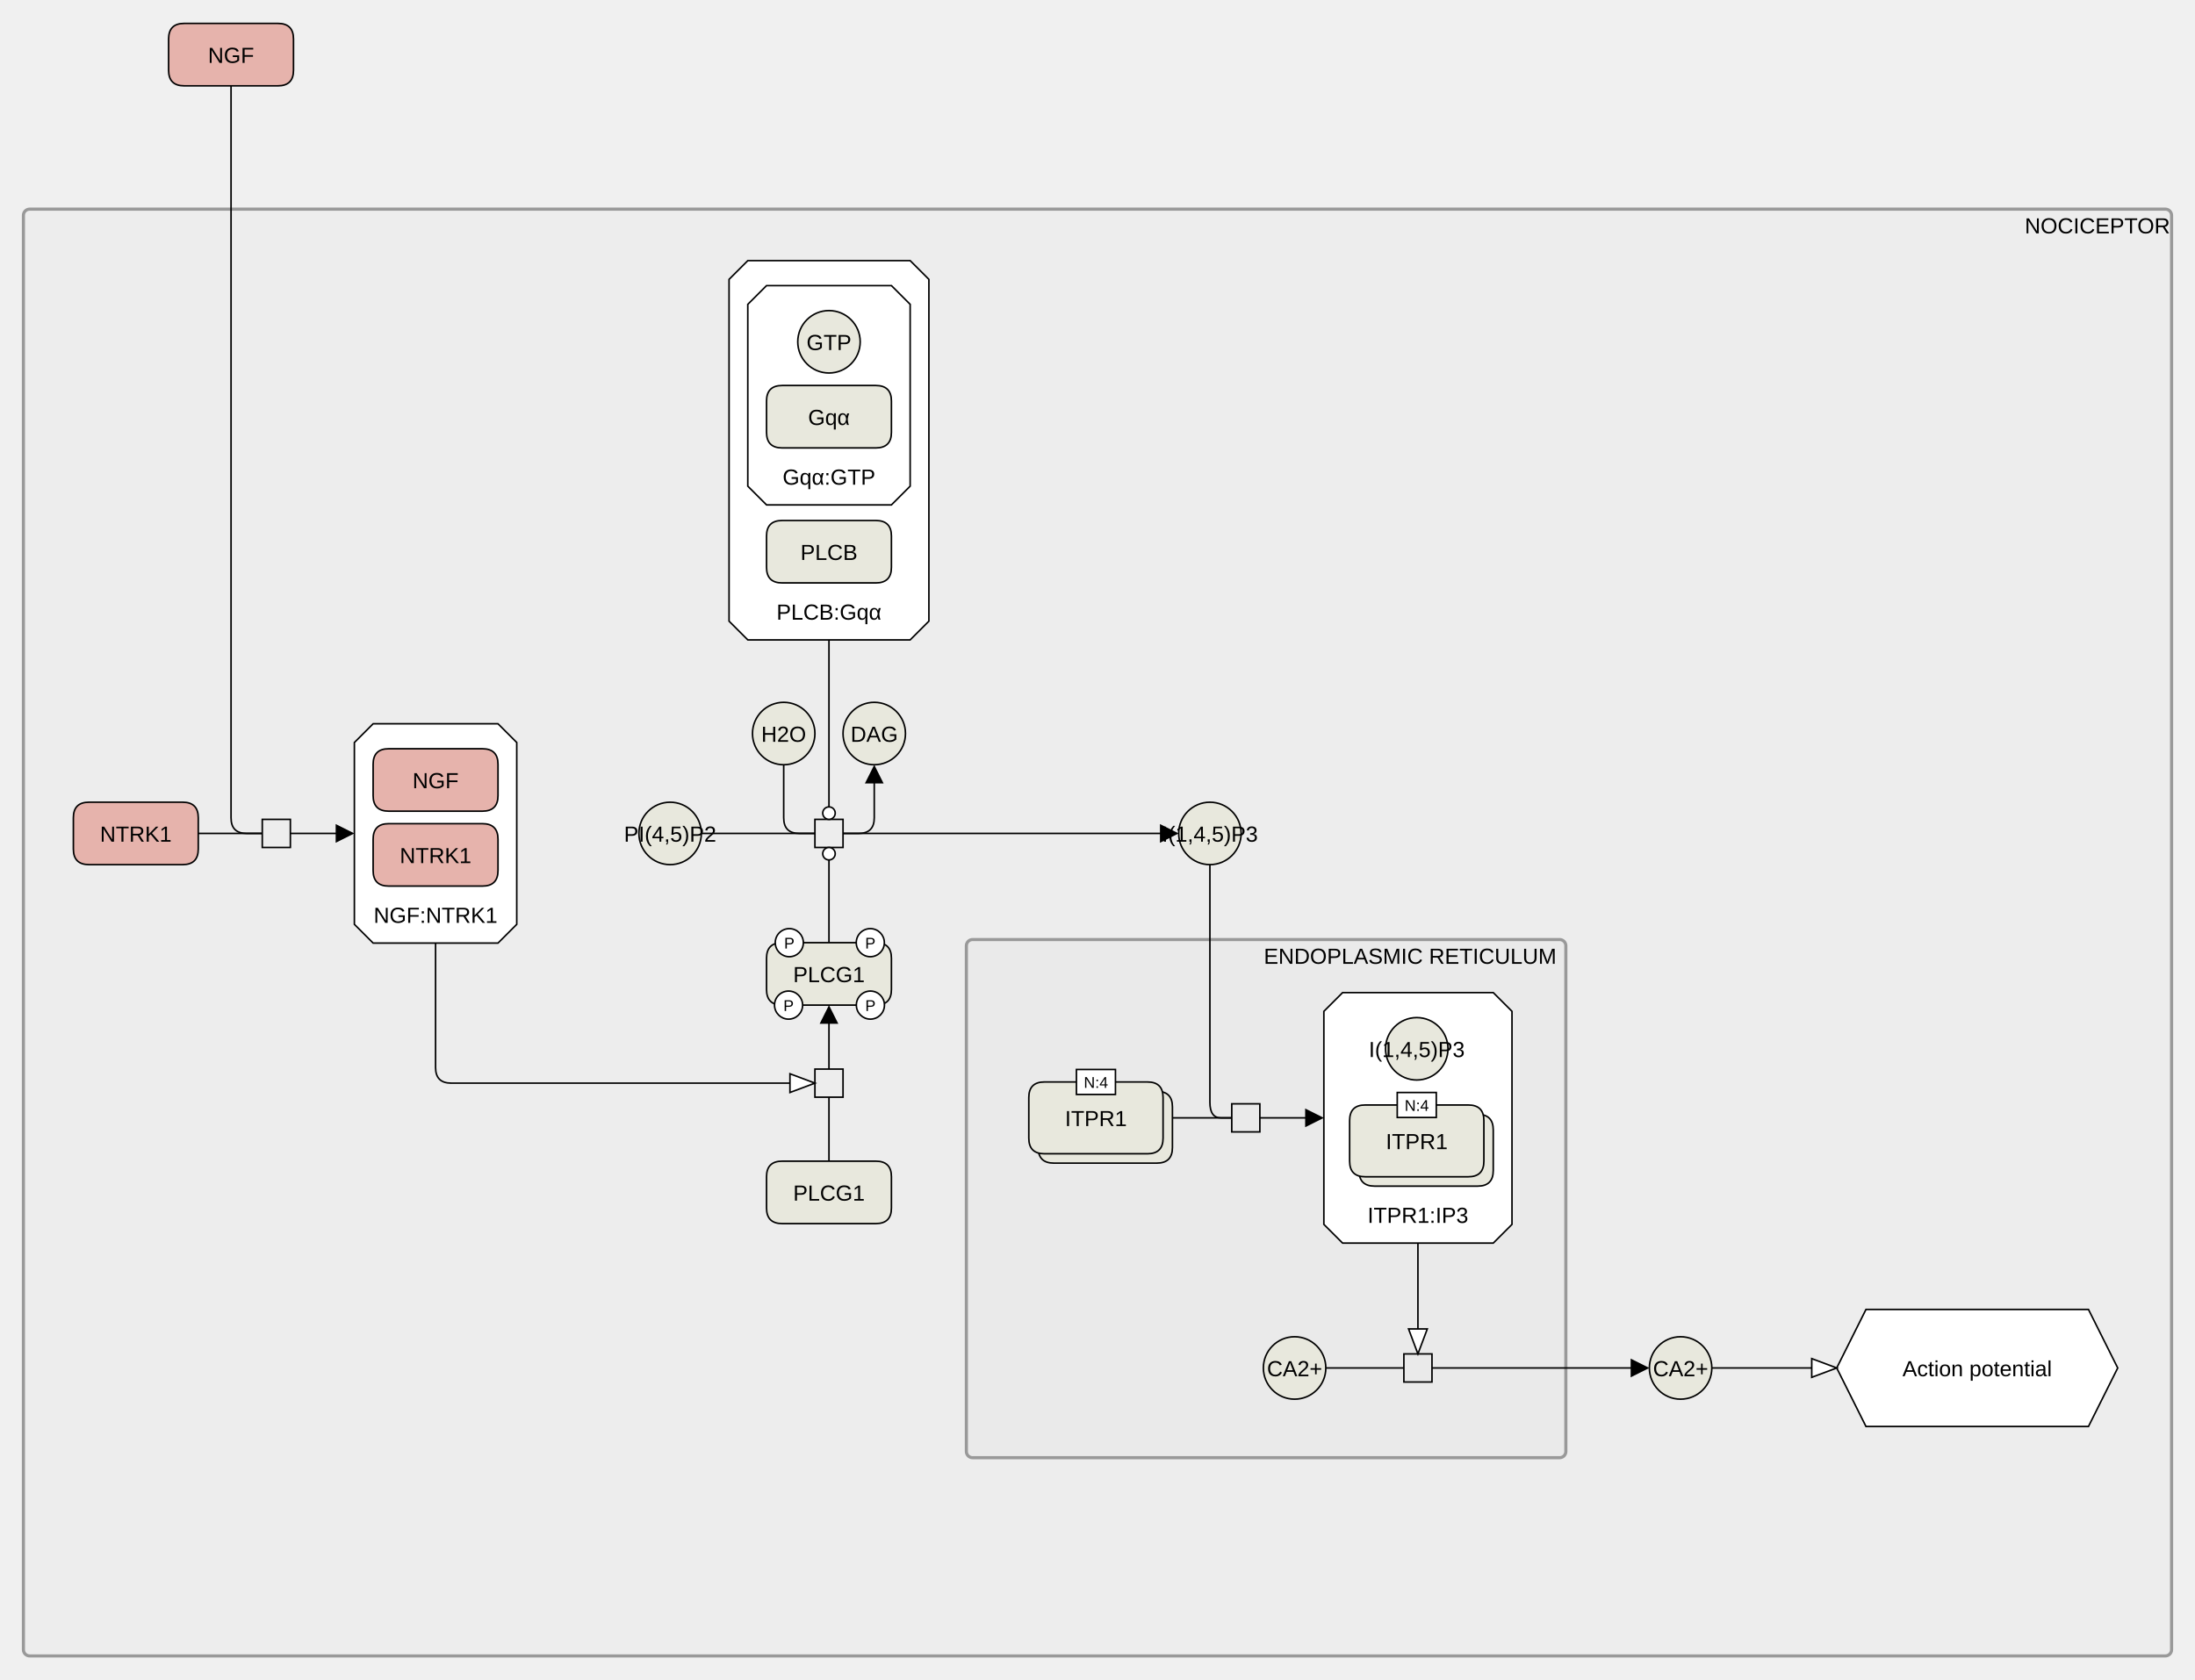
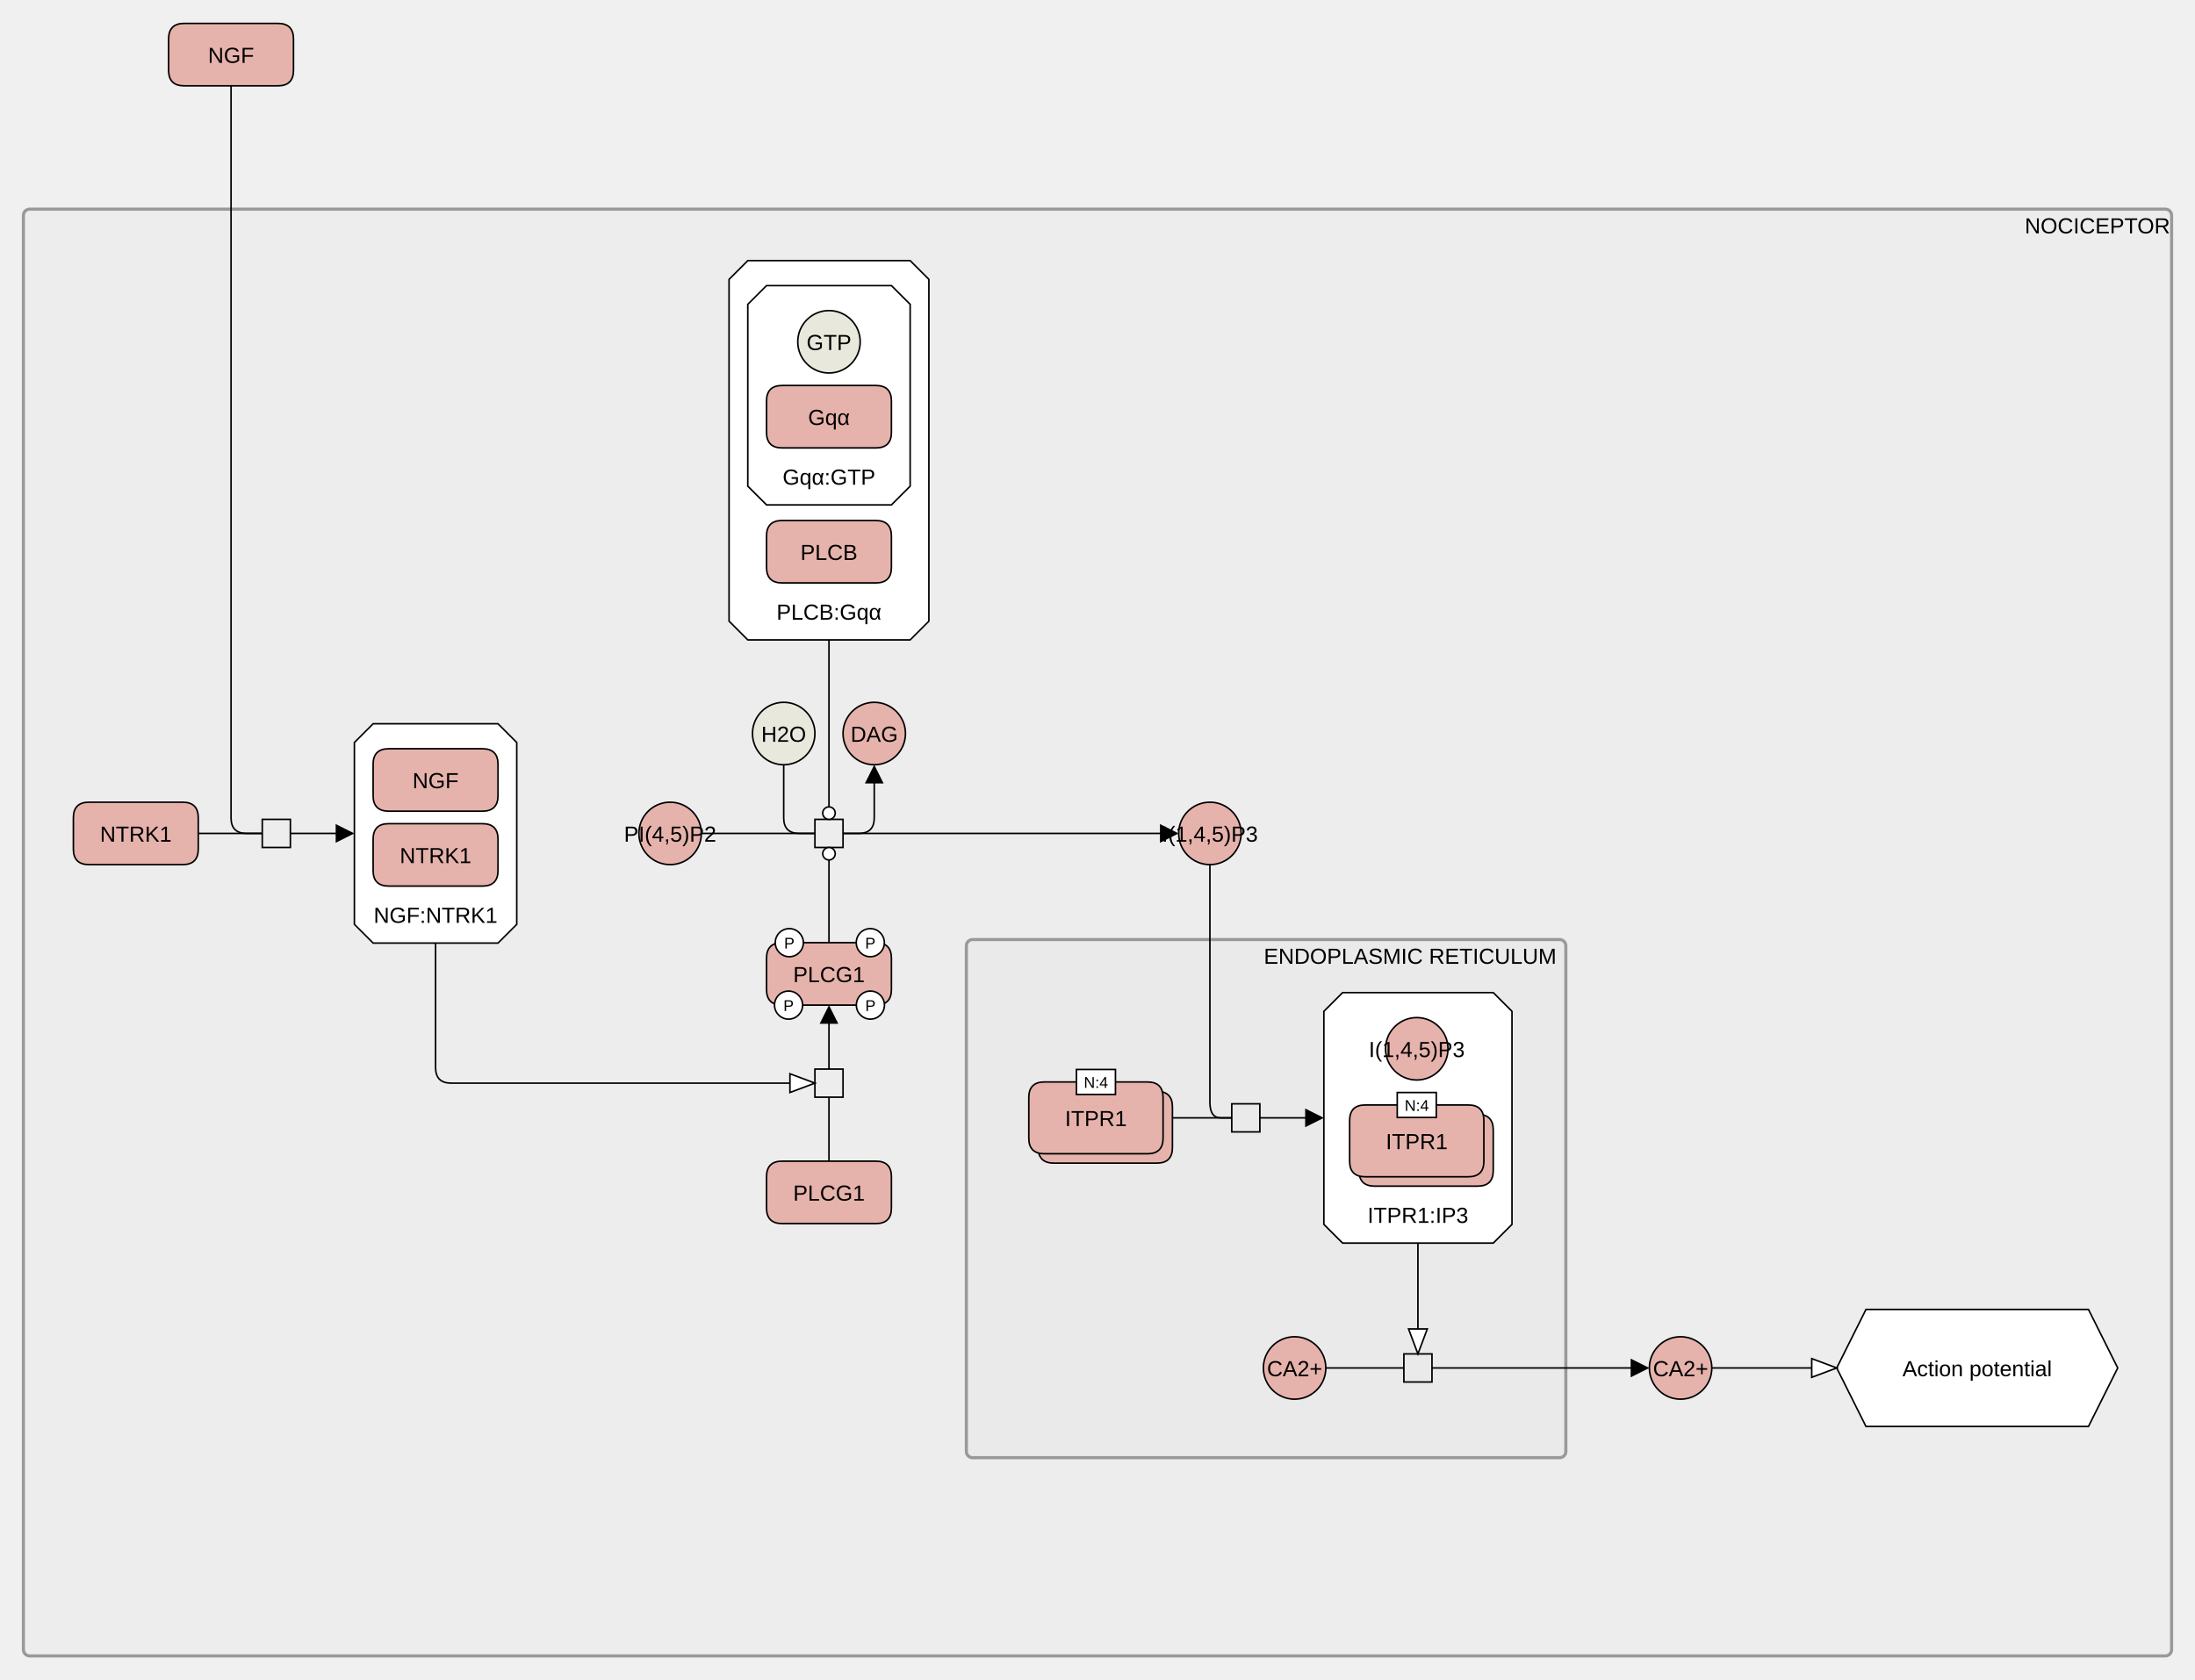
<svg xmlns="http://www.w3.org/2000/svg" width="1406" height="1076" viewBox="0 0 1406 1076" stroke-linecap="butt" stroke-miterlimit="10">
  <g transform="translate(-25,-25)">
    <path d="M40 163 C40 160.791 41.791 159 44 159 L1412 159 C1414.209 159 1416 160.791 1416 163 L1416 1082 C1416 1084.209 1414.209 1086 1412 1086 L44 1086 C41.791 1086 40 1084.209 40 1082 Z" fill="#999999" fill-opacity="0.031" stroke="none" />
    <path d="M40 163 C40 160.791 41.791 159 44 159 L1412 159 C1414.209 159 1416 160.791 1416 163 L1416 1082 C1416 1084.209 1414.209 1086 1412 1086 L44 1086 C41.791 1086 40 1084.209 40 1082 Z" fill="none" stroke="#999999" stroke-width="2" />
    <text x="1368.5" y="174.541" text-anchor="middle" font-family="'Dialog', Arial, Helvetica, sans-serif" font-size="14" fill="#000000" stroke="none" xml:space="preserve">NOCICEPTOR</text>
    <path d="M504 192 L608 192 L620 204 L620 423 L608 435 L504 435 L492 423 L492 204 Z" fill="#FFFFFF" stroke="none" />
    <path d="M504 192 L608 192 L620 204 L620 423 L608 435 L504 435 L492 423 L492 204 Z" fill="none" stroke="#000000" />
    <text x="556" y="422.041" text-anchor="middle" font-family="'Dialog', Arial, Helvetica, sans-serif" font-size="14" fill="#000000" stroke="none" xml:space="preserve">PLCB:Gqα</text>
-     <path d="M516 368.5 Q516 358.5 526 358.5 L586 358.5 Q596 358.5 596 368.5 L596 388.5 Q596 398.5 586 398.5 L526 398.5 Q516 398.5 516 388.5 Z" fill="#E8E8DD" stroke="none" />
+     <path d="M516 368.5 Q516 358.5 526 358.5 L586 358.5 Q596 358.5 596 368.5 L596 388.5 Q596 398.5 586 398.5 L526 398.5 Q516 398.5 516 388.5 Z" fill="#E6B3AC" stroke="none" />
    <path d="M516 368.5 Q516 358.5 526 358.5 L586 358.5 Q596 358.5 596 368.5 L596 388.5 Q596 398.5 586 398.5 L526 398.5 Q516 398.5 516 388.5 Z" fill="none" stroke="#000000" />
    <text x="556" y="383.791" text-anchor="middle" font-family="'Dialog', Arial, Helvetica, sans-serif" font-size="14" fill="#000000" stroke="none" xml:space="preserve">PLCB</text>
    <path d="M516 208 L596 208 L608 220 L608 336.5 L596 348.5 L516 348.5 L504 336.5 L504 220 Z" fill="#FFFFFF" stroke="none" />
    <path d="M516 208 L596 208 L608 220 L608 336.5 L596 348.5 L516 348.5 L504 336.5 L504 220 Z" fill="none" stroke="#000000" />
    <text x="556" y="335.541" text-anchor="middle" font-family="'Dialog', Arial, Helvetica, sans-serif" font-size="14" fill="#000000" stroke="none" xml:space="preserve">Gqα:GTP</text>
-     <path d="M516 282 Q516 272 526 272 L586 272 Q596 272 596 282 L596 302 Q596 312 586 312 L526 312 Q516 312 516 302 Z" fill="#E8E8DD" stroke="none" />
+     <path d="M516 282 Q516 272 526 272 L586 272 Q596 272 596 282 L596 302 Q596 312 586 312 L526 312 Q516 312 516 302 Z" fill="#E6B3AC" stroke="none" />
    <path d="M516 282 Q516 272 526 272 L586 272 Q596 272 596 282 L596 302 Q596 312 586 312 L526 312 Q516 312 516 302 Z" fill="none" stroke="#000000" />
    <text x="556" y="297.291" text-anchor="middle" font-family="'Dialog', Arial, Helvetica, sans-serif" font-size="14" fill="#000000" stroke="none" xml:space="preserve">Gqα</text>
    <path d="M536 244 C536 232.954 544.954 224 556 224 L556 224 C567.046 224 576 232.954 576 244 L576 244 C576 255.046 567.046 264 556 264 L556 264 C544.954 264 536 255.046 536 244 Z" fill="#E8E8DD" stroke="none" />
    <path d="M536 244 C536 232.954 544.954 224 556 224 L556 224 C567.046 224 576 232.954 576 244 L576 244 C576 255.046 567.046 264 556 264 L556 264 C544.954 264 536 255.046 536 244 Z" fill="none" stroke="#000000" />
    <text x="556" y="249.291" text-anchor="middle" font-family="'Dialog', Arial, Helvetica, sans-serif" font-size="14" fill="#000000" stroke="none" xml:space="preserve">GTP</text>
    <path d="M264 488.75 L344 488.75 L356 500.75 L356 617.25 L344 629.25 L264 629.25 L252 617.25 L252 500.75 Z" fill="#FFFFFF" stroke="none" />
    <path d="M264 488.75 L344 488.75 L356 500.75 L356 617.25 L344 629.25 L264 629.25 L252 617.25 L252 500.75 Z" fill="none" stroke="#000000" />
    <text x="304" y="616.291" text-anchor="middle" font-family="'Dialog', Arial, Helvetica, sans-serif" font-size="14" fill="#000000" stroke="none" xml:space="preserve">NGF:NTRK1</text>
    <path d="M264 562.75 Q264 552.75 274 552.75 L334 552.75 Q344 552.75 344 562.75 L344 582.75 Q344 592.75 334 592.75 L274 592.75 Q264 592.75 264 582.75 Z" fill="#E6B3AC" stroke="none" />
    <path d="M264 562.75 Q264 552.75 274 552.75 L334 552.75 Q344 552.75 344 562.75 L344 582.75 Q344 592.75 334 592.75 L274 592.75 Q264 592.75 264 582.75 Z" fill="none" stroke="#000000" />
    <text x="304" y="578.041" text-anchor="middle" font-family="'Dialog', Arial, Helvetica, sans-serif" font-size="14" fill="#000000" stroke="none" xml:space="preserve">NTRK1</text>
    <path d="M264 514.75 Q264 504.75 274 504.75 L334 504.75 Q344 504.75 344 514.75 L344 534.75 Q344 544.75 334 544.75 L274 544.75 Q264 544.75 264 534.75 Z" fill="#E6B3AC" stroke="none" />
    <path d="M264 514.75 Q264 504.75 274 504.75 L334 504.75 Q344 504.75 344 514.75 L344 534.75 Q344 544.75 334 544.75 L274 544.75 Q264 544.75 264 534.75 Z" fill="none" stroke="#000000" />
    <text x="304" y="530.041" text-anchor="middle" font-family="'Dialog', Arial, Helvetica, sans-serif" font-size="14" fill="#000000" stroke="none" xml:space="preserve">NGF</text>
    <path d="M1220.25 864 L1362.75 864 L1381.5 901.5 L1362.75 939 L1220.25 939 L1201.5 901.5 Z" fill="#FFFFFF" stroke="none" />
    <path d="M1220.25 864 L1362.75 864 L1381.5 901.5 L1362.75 939 L1220.25 939 L1201.5 901.5 Z" fill="none" stroke="#000000" />
    <text x="1291.5" y="906.791" text-anchor="middle" font-family="'Dialog', Arial, Helvetica, sans-serif" font-size="14" fill="#000000" stroke="none" xml:space="preserve">Action potential</text>
    <path d="M72 549 Q72 539 82 539 L142 539 Q152 539 152 549 L152 569 Q152 579 142 579 L82 579 Q72 579 72 569 Z" fill="#E6B3AC" stroke="none" />
    <path d="M72 549 Q72 539 82 539 L142 539 Q152 539 152 549 L152 569 Q152 579 142 579 L82 579 Q72 579 72 569 Z" fill="none" stroke="#000000" />
    <text x="112" y="564.291" text-anchor="middle" font-family="'Dialog', Arial, Helvetica, sans-serif" font-size="14" fill="#000000" stroke="none" xml:space="preserve">NTRK1</text>
-     <path d="M434.25 559 C434.25 547.954 443.204 539 454.25 539 L454.25 539 C465.296 539 474.25 547.954 474.25 559 L474.25 559 C474.25 570.046 465.296 579 454.25 579 L454.25 579 C443.204 579 434.25 570.046 434.25 559 Z" fill="#E8E8DD" stroke="none" />
+     <path d="M434.25 559 C434.25 547.954 443.204 539 454.25 539 L454.25 539 C465.296 539 474.25 547.954 474.25 559 L474.25 559 C474.25 570.046 465.296 579 454.25 579 L454.25 579 C443.204 579 434.25 570.046 434.25 559 Z" fill="#E6B3AC" stroke="none" />
    <path d="M434.25 559 C434.25 547.954 443.204 539 454.25 539 L454.25 539 C465.296 539 474.25 547.954 474.25 559 L474.25 559 C474.25 570.046 465.296 579 454.25 579 L454.25 579 C443.204 579 434.25 570.046 434.25 559 Z" fill="none" stroke="#000000" />
    <text x="454.25" y="564.291" text-anchor="middle" font-family="'Dialog', Arial, Helvetica, sans-serif" font-size="14" fill="#000000" stroke="none" xml:space="preserve">PI(4,5)P2</text>
-     <path d="M565 495 C565 483.954 573.954 475 585 475 L585 475 C596.046 475 605 483.954 605 495 L605 495 C605 506.046 596.046 515 585 515 L585 515 C573.954 515 565 506.046 565 495 Z" fill="#E8E8DD" stroke="none" />
+     <path d="M565 495 C565 483.954 573.954 475 585 475 L585 475 C596.046 475 605 483.954 605 495 L605 495 C605 506.046 596.046 515 585 515 L585 515 C573.954 515 565 506.046 565 495 Z" fill="#E6B3AC" stroke="none" />
    <path d="M565 495 C565 483.954 573.954 475 585 475 L585 475 C596.046 475 605 483.954 605 495 L605 495 C605 506.046 596.046 515 585 515 L585 515 C573.954 515 565 506.046 565 495 Z" fill="none" stroke="#000000" />
    <text x="585" y="500.291" text-anchor="middle" font-family="'Dialog', Arial, Helvetica, sans-serif" font-size="14" fill="#000000" stroke="none" xml:space="preserve">DAG</text>
    <path d="M507 495 C507 483.954 515.954 475 527 475 L527 475 C538.046 475 547 483.954 547 495 L547 495 C547 506.046 538.046 515 527 515 L527 515 C515.954 515 507 506.046 507 495 Z" fill="#E8E8DD" stroke="none" />
    <path d="M507 495 C507 483.954 515.954 475 527 475 L527 475 C538.046 475 547 483.954 547 495 L547 495 C547 506.046 538.046 515 527 515 L527 515 C515.954 515 507 506.046 507 495 Z" fill="none" stroke="#000000" />
    <text x="527" y="500.291" text-anchor="middle" font-family="'Dialog', Arial, Helvetica, sans-serif" font-size="14" fill="#000000" stroke="none" xml:space="preserve">H2O</text>
-     <path d="M780 559 C780 547.954 788.954 539 800 539 L800 539 C811.046 539 820 547.954 820 559 L820 559 C820 570.046 811.046 579 800 579 L800 579 C788.954 579 780 570.046 780 559 Z" fill="#E8E8DD" stroke="none" />
+     <path d="M780 559 C780 547.954 788.954 539 800 539 L800 539 C811.046 539 820 547.954 820 559 L820 559 C820 570.046 811.046 579 800 579 L800 579 C788.954 579 780 570.046 780 559 Z" fill="#E6B3AC" stroke="none" />
    <path d="M780 559 C780 547.954 788.954 539 800 539 L800 539 C811.046 539 820 547.954 820 559 L820 559 C820 570.046 811.046 579 800 579 L800 579 C788.954 579 780 570.046 780 559 Z" fill="none" stroke="#000000" />
    <text x="800" y="564.291" text-anchor="middle" font-family="'Dialog', Arial, Helvetica, sans-serif" font-size="14" fill="#000000" stroke="none" xml:space="preserve">I(1,4,5)P3</text>
-     <path d="M1081.5 901.5 C1081.5 890.454 1090.454 881.5 1101.5 881.5 L1101.5 881.5 C1112.546 881.5 1121.5 890.454 1121.5 901.5 L1121.5 901.5 C1121.5 912.546 1112.546 921.5 1101.5 921.5 L1101.5 921.5 C1090.454 921.5 1081.5 912.546 1081.5 901.5 Z" fill="#E8E8DD" stroke="none" />
+     <path d="M1081.5 901.5 C1081.5 890.454 1090.454 881.5 1101.5 881.5 L1101.5 881.5 C1112.546 881.5 1121.5 890.454 1121.5 901.5 L1121.5 901.5 C1121.5 912.546 1112.546 921.5 1101.5 921.5 L1101.5 921.5 C1090.454 921.5 1081.5 912.546 1081.5 901.5 Z" fill="#E6B3AC" stroke="none" />
    <path d="M1081.5 901.5 C1081.5 890.454 1090.454 881.5 1101.5 881.5 L1101.5 881.5 C1112.546 881.5 1121.5 890.454 1121.5 901.5 L1121.5 901.5 C1121.5 912.546 1112.546 921.5 1101.5 921.5 L1101.5 921.5 C1090.454 921.5 1081.5 912.546 1081.5 901.5 Z" fill="none" stroke="#000000" />
    <text x="1101.5" y="906.791" text-anchor="middle" font-family="'Dialog', Arial, Helvetica, sans-serif" font-size="14" fill="#000000" stroke="none" xml:space="preserve">CA2+</text>
-     <path d="M516 779 Q516 769 526 769 L586 769 Q596 769 596 779 L596 799 Q596 809 586 809 L526 809 Q516 809 516 799 Z" fill="#E8E8DD" stroke="none" />
+     <path d="M516 779 Q516 769 526 769 L586 769 Q596 769 596 779 L596 799 Q596 809 586 809 L526 809 Q516 809 516 799 Z" fill="#E6B3AC" stroke="none" />
    <path d="M516 779 Q516 769 526 769 L586 769 Q596 769 596 779 L596 799 Q596 809 586 809 L526 809 Q516 809 516 799 Z" fill="none" stroke="#000000" />
    <text x="556" y="794.291" text-anchor="middle" font-family="'Dialog', Arial, Helvetica, sans-serif" font-size="14" fill="#000000" stroke="none" xml:space="preserve">PLCG1</text>
-     <path d="M516 639 Q516 629 526 629 L586 629 Q596 629 596 639 L596 659 Q596 669 586 669 L526 669 Q516 669 516 659 Z" fill="#E8E8DD" stroke="none" />
+     <path d="M516 639 Q516 629 526 629 L586 629 Q596 629 596 639 L596 659 Q596 669 586 669 L526 669 Q516 669 516 659 Z" fill="#E6B3AC" stroke="none" />
    <path d="M516 639 Q516 629 526 629 L586 629 Q596 629 596 639 L596 659 Q596 669 586 669 L526 669 Q516 669 516 659 Z" fill="none" stroke="#000000" />
    <text x="556" y="654.291" text-anchor="middle" font-family="'Dialog', Arial, Helvetica, sans-serif" font-size="14" fill="#000000" stroke="none" xml:space="preserve">PLCG1</text>
    <path d="M521.588 629 C521.588 624.029 525.617 620 530.588 620 L530.588 620 C535.559 620 539.588 624.029 539.588 629 L539.588 629 C539.588 633.971 535.559 638 530.588 638 L530.588 638 C525.617 638 521.588 633.971 521.588 629 Z" fill="#FFFFFF" stroke="none" />
    <path d="M521.588 629 C521.588 624.029 525.617 620 530.588 620 L530.588 620 C535.559 620 539.588 624.029 539.588 629 L539.588 629 C539.588 633.971 535.559 638 530.588 638 L530.588 638 C525.617 638 521.588 633.971 521.588 629 Z" fill="none" stroke="#000000" />
    <text x="530.588" y="632.779" text-anchor="middle" font-family="'Dialog', Arial, Helvetica, sans-serif" font-size="10" fill="#000000" stroke="none" xml:space="preserve">P</text>
    <path d="M573.471 629 C573.471 624.029 577.5 620 582.471 620 L582.471 620 C587.441 620 591.471 624.029 591.471 629 L591.471 629 C591.471 633.971 587.441 638 582.471 638 L582.471 638 C577.5 638 573.471 633.971 573.471 629 Z" fill="#FFFFFF" stroke="none" />
    <path d="M573.471 629 C573.471 624.029 577.5 620 582.471 620 L582.471 620 C587.441 620 591.471 624.029 591.471 629 L591.471 629 C591.471 633.971 587.441 638 582.471 638 L582.471 638 C577.5 638 573.471 633.971 573.471 629 Z" fill="none" stroke="#000000" />
    <text x="582.471" y="632.779" text-anchor="middle" font-family="'Dialog', Arial, Helvetica, sans-serif" font-size="10" fill="#000000" stroke="none" xml:space="preserve">P</text>
    <path d="M521.118 669 C521.118 664.029 525.147 660 530.118 660 L530.118 660 C535.088 660 539.118 664.029 539.118 669 L539.118 669 C539.118 673.971 535.088 678 530.118 678 L530.118 678 C525.147 678 521.118 673.971 521.118 669 Z" fill="#FFFFFF" stroke="none" />
    <path d="M521.118 669 C521.118 664.029 525.147 660 530.118 660 L530.118 660 C535.088 660 539.118 664.029 539.118 669 L539.118 669 C539.118 673.971 535.088 678 530.118 678 L530.118 678 C525.147 678 521.118 673.971 521.118 669 Z" fill="none" stroke="#000000" />
    <text x="530.118" y="672.779" text-anchor="middle" font-family="'Dialog', Arial, Helvetica, sans-serif" font-size="10" fill="#000000" stroke="none" xml:space="preserve">P</text>
    <path d="M573.536 669 C573.536 664.029 577.565 660 582.536 660 L582.536 660 C587.507 660 591.536 664.029 591.536 669 L591.536 669 C591.536 673.971 587.507 678 582.536 678 L582.536 678 C577.565 678 573.536 673.971 573.536 669 Z" fill="#FFFFFF" stroke="none" />
    <path d="M573.536 669 C573.536 664.029 577.565 660 582.536 660 L582.536 660 C587.507 660 591.536 664.029 591.536 669 L591.536 669 C591.536 673.971 587.507 678 582.536 678 L582.536 678 C577.565 678 573.536 673.971 573.536 669 Z" fill="none" stroke="#000000" />
    <text x="582.536" y="672.779" text-anchor="middle" font-family="'Dialog', Arial, Helvetica, sans-serif" font-size="10" fill="#000000" stroke="none" xml:space="preserve">P</text>
    <path d="M644 631 C644 628.791 645.791 627 648 627 L1024 627 C1026.209 627 1028 628.791 1028 631 L1028 955 C1028 957.209 1026.209 959 1024 959 L648 959 C645.791 959 644 957.209 644 955 Z" fill="#999999" fill-opacity="0.031" stroke="none" />
    <path d="M644 631 C644 628.791 645.791 627 648 627 L1024 627 C1026.209 627 1028 628.791 1028 631 L1028 955 C1028 957.209 1026.209 959 1024 959 L648 959 C645.791 959 644 957.209 644 955 Z" fill="none" stroke="#999999" stroke-width="2" />
    <text x="928.25" y="642.541" text-anchor="middle" font-family="'Dialog', Arial, Helvetica, sans-serif" font-size="14" fill="#000000" stroke="none" xml:space="preserve">ENDOPLASMIC RETICULUM</text>
-     <path d="M834.25 901.5 C834.25 890.454 843.204 881.5 854.25 881.5 L854.25 881.5 C865.296 881.5 874.25 890.454 874.25 901.5 L874.25 901.5 C874.25 912.546 865.296 921.5 854.25 921.5 L854.25 921.5 C843.204 921.5 834.25 912.546 834.25 901.5 Z" fill="#E8E8DD" stroke="none" />
+     <path d="M834.25 901.5 C834.25 890.454 843.204 881.5 854.25 881.5 L854.25 881.5 C865.296 881.5 874.25 890.454 874.25 901.5 L874.25 901.5 C874.25 912.546 865.296 921.5 854.25 921.5 L854.25 921.5 C843.204 921.5 834.25 912.546 834.25 901.5 Z" fill="#E6B3AC" stroke="none" />
    <path d="M834.25 901.5 C834.25 890.454 843.204 881.5 854.25 881.5 L854.25 881.5 C865.296 881.5 874.25 890.454 874.25 901.5 L874.25 901.5 C874.25 912.546 865.296 921.5 854.25 921.5 L854.25 921.5 C843.204 921.5 834.25 912.546 834.25 901.5 Z" fill="none" stroke="#000000" />
    <text x="854.25" y="906.791" text-anchor="middle" font-family="'Dialog', Arial, Helvetica, sans-serif" font-size="14" fill="#000000" stroke="none" xml:space="preserve">CA2+</text>
    <path d="M885 661 L981.5 661 L993.5 673 L993.5 809.5 L981.5 821.5 L885 821.5 L873 809.5 L873 673 Z" fill="#FFFFFF" stroke="none" />
    <path d="M885 661 L981.5 661 L993.5 673 L993.5 809.5 L981.5 821.5 L885 821.5 L873 809.5 L873 673 Z" fill="none" stroke="#000000" />
    <text x="933.25" y="808.541" text-anchor="middle" font-family="'Dialog', Arial, Helvetica, sans-serif" font-size="14" fill="#000000" stroke="none" xml:space="preserve">ITPR1:IP3</text>
-     <path d="M895.5 749 Q895.5 739 905.5 739 L971.5 739 Q981.5 739 981.5 749 L981.5 775 Q981.5 785 971.5 785 L905.5 785 Q895.5 785 895.5 775 Z" fill="#E8E8DD" stroke="none" />
+     <path d="M895.5 749 Q895.5 739 905.5 739 L971.5 739 Q981.5 739 981.5 749 L981.5 775 Q981.5 785 971.5 785 L905.5 785 Q895.5 785 895.5 775 Z" fill="#E6B3AC" stroke="none" />
    <path d="M895.5 749 Q895.5 739 905.5 739 L971.5 739 Q981.5 739 981.5 749 L981.5 775 Q981.5 785 971.5 785 L905.5 785 Q895.5 785 895.5 775 Z" fill="none" stroke="#000000" />
-     <path d="M889.5 743 Q889.5 733 899.5 733 L965.5 733 Q975.5 733 975.5 743 L975.5 769 Q975.5 779 965.5 779 L899.5 779 Q889.5 779 889.5 769 Z" fill="#E8E8DD" stroke="none" />
+     <path d="M889.5 743 Q889.5 733 899.5 733 L965.5 733 Q975.5 733 975.5 743 L975.5 769 Q975.5 779 965.5 779 L899.5 779 Q889.5 779 889.5 769 Z" fill="#E6B3AC" stroke="none" />
    <path d="M889.5 743 Q889.5 733 899.5 733 L965.5 733 Q975.5 733 975.5 743 L975.5 769 Q975.5 779 965.5 779 L899.5 779 Q889.5 779 889.5 769 Z" fill="none" stroke="#000000" />
    <text x="932.5" y="761.291" text-anchor="middle" font-family="'Dialog', Arial, Helvetica, sans-serif" font-size="14" fill="#000000" stroke="none" xml:space="preserve">ITPR1</text>
    <path d="M920 725 L945 725 L945 741 L920 741 Z" fill="#FFFFFF" stroke="none" />
    <path d="M920 725 L945 725 L945 741 L920 741 Z" fill="none" stroke="#000000" />
    <text x="932.5" y="736.779" text-anchor="middle" font-family="'Dialog', Arial, Helvetica, sans-serif" font-size="10" fill="#000000" stroke="none" xml:space="preserve">N:4</text>
-     <path d="M912.5 697 C912.5 685.954 921.454 677 932.5 677 L932.5 677 C943.546 677 952.5 685.954 952.5 697 L952.5 697 C952.5 708.046 943.546 717 932.5 717 L932.5 717 C921.454 717 912.5 708.046 912.5 697 Z" fill="#E8E8DD" stroke="none" />
+     <path d="M912.5 697 C912.5 685.954 921.454 677 932.5 677 L932.5 677 C943.546 677 952.5 685.954 952.5 697 L952.5 697 C952.5 708.046 943.546 717 932.5 717 L932.5 717 C921.454 717 912.5 708.046 912.5 697 Z" fill="#E6B3AC" stroke="none" />
    <path d="M912.5 697 C912.5 685.954 921.454 677 932.5 677 L932.5 677 C943.546 677 952.5 685.954 952.5 697 L952.5 697 C952.5 708.046 943.546 717 932.5 717 L932.5 717 C921.454 717 912.5 708.046 912.5 697 Z" fill="none" stroke="#000000" />
    <text x="932.5" y="702.291" text-anchor="middle" font-family="'Dialog', Arial, Helvetica, sans-serif" font-size="14" fill="#000000" stroke="none" xml:space="preserve">I(1,4,5)P3</text>
-     <path d="M690 734.25 Q690 724.25 700 724.25 L766 724.25 Q776 724.25 776 734.25 L776 760.25 Q776 770.25 766 770.25 L700 770.25 Q690 770.25 690 760.25 Z" fill="#E8E8DD" stroke="none" />
+     <path d="M690 734.25 Q690 724.25 700 724.25 L766 724.25 Q776 724.25 776 734.25 L776 760.25 Q776 770.25 766 770.25 L700 770.25 Q690 770.25 690 760.25 Z" fill="#E6B3AC" stroke="none" />
    <path d="M690 734.25 Q690 724.25 700 724.25 L766 724.25 Q776 724.25 776 734.25 L776 760.25 Q776 770.25 766 770.25 L700 770.25 Q690 770.25 690 760.25 Z" fill="none" stroke="#000000" />
-     <path d="M684 728.25 Q684 718.25 694 718.25 L760 718.25 Q770 718.25 770 728.25 L770 754.25 Q770 764.25 760 764.25 L694 764.25 Q684 764.25 684 754.25 Z" fill="#E8E8DD" stroke="none" />
+     <path d="M684 728.25 Q684 718.25 694 718.25 L760 718.25 Q770 718.25 770 728.25 L770 754.25 Q770 764.25 760 764.25 L694 764.25 Q684 764.25 684 754.25 Z" fill="#E6B3AC" stroke="none" />
    <path d="M684 728.25 Q684 718.25 694 718.25 L760 718.25 Q770 718.25 770 728.25 L770 754.25 Q770 764.25 760 764.25 L694 764.25 Q684 764.25 684 754.25 Z" fill="none" stroke="#000000" />
    <text x="727" y="746.541" text-anchor="middle" font-family="'Dialog', Arial, Helvetica, sans-serif" font-size="14" fill="#000000" stroke="none" xml:space="preserve">ITPR1</text>
    <path d="M714.5 710.25 L739.5 710.25 L739.5 726.25 L714.5 726.25 Z" fill="#FFFFFF" stroke="none" />
    <path d="M714.5 710.25 L739.5 710.25 L739.5 726.25 L714.5 726.25 Z" fill="none" stroke="#000000" />
    <text x="727" y="722.029" text-anchor="middle" font-family="'Dialog', Arial, Helvetica, sans-serif" font-size="10" fill="#000000" stroke="none" xml:space="preserve">N:4</text>
    <path d="M814 732.25 L832 732.25 L832 750.25 L814 750.25 Z" fill="none" stroke="#000000" />
    <path d="M924.25 892.5 L942.25 892.5 L942.25 910.5 L924.25 910.5 Z" fill="none" stroke="#000000" />
    <path d="M193 550 L211 550 L211 568 L193 568 Z" fill="none" stroke="#000000" />
    <path d="M547 550 L565 550 L565 568 L547 568 Z" fill="none" stroke="#000000" />
    <path d="M547 710 L565 710 L565 728 L547 728 Z" fill="none" stroke="#000000" />
    <path d="M133 50 Q133 40 143 40 L203 40 Q213 40 213 50 L213 70 Q213 80 203 80 L143 80 Q133 80 133 70 Z" fill="#E6B3AC" stroke="none" />
    <path d="M133 50 Q133 40 143 40 L203 40 Q213 40 213 50 L213 70 Q213 80 203 80 L143 80 Q133 80 133 70 Z" fill="none" stroke="#000000" />
    <text x="173" y="65.291" text-anchor="middle" font-family="'Dialog', Arial, Helvetica, sans-serif" font-size="14" fill="#000000" stroke="none" xml:space="preserve">NGF</text>
    <path d="M152 559 L193 559" fill="none" stroke="#000000" />
    <path d="M211 559 L241 559" fill="none" stroke="#000000" />
    <path d="M252 559 L240 565 L240 553 Z" fill="#000000" stroke="none" />
    <path d="M173 80 L173 549 Q173 559 183 559 L193 559" fill="none" stroke="#000000" />
    <path d="M474.25 559 L547 559" fill="none" stroke="#000000" />
    <path d="M565 559 L575 559 Q585 559 585 549 L585 526" fill="none" stroke="#000000" />
    <path d="M585 515 L591 527 L579 527 Z" fill="#000000" stroke="none" />
    <path d="M527 515 L527 549 Q527 559 537 559 L547 559" fill="none" stroke="#000000" />
    <path d="M565 559 L769 559" fill="none" stroke="#000000" />
    <path d="M780 559 L768 565 L768 553 Z" fill="#000000" stroke="none" />
    <path d="M556 435 L556 542" fill="none" stroke="#000000" />
    <circle cx="556" cy="546" r="4" fill="white" stroke="#000000" />
    <path d="M556 629 L556 576" fill="none" stroke="#000000" />
    <circle cx="556" cy="572" r="4" fill="white" stroke="#000000" />
    <path d="M776 741.25 L814 741.25" fill="none" stroke="#000000" />
    <path d="M832 741.25 L862 741.25" fill="none" stroke="#000000" />
    <path d="M873 741.25 L861 747.25 L861 735.25 Z" fill="#000000" stroke="none" />
    <path d="M800 579 L800 731.25 Q800 741.25 807 741.25 L814 741.25" fill="none" stroke="#000000" />
    <path d="M874.25 901.5 L924.25 901.5" fill="none" stroke="#000000" />
    <path d="M942.25 901.5 L1070.5 901.5" fill="none" stroke="#000000" />
    <path d="M1081.5 901.5 L1069.5 907.5 L1069.5 895.5 Z" fill="#000000" stroke="none" />
    <path d="M933.25 821.5 L933.25 877.5" fill="none" stroke="#000000" />
    <path d="M933.25 892.5 L927.25 876.5 L939.25 876.5 Z" fill="white" stroke="#000000" />
    <path d="M1121.5 901.5 L1186.5 901.5" fill="none" stroke="#000000" />
    <path d="M1201.5 901.5 L1185.5 907.5 L1185.5 895.5 Z" fill="white" stroke="#000000" />
    <path d="M556 769 L556 728" fill="none" stroke="#000000" />
    <path d="M556 710 L556 680" fill="none" stroke="#000000" />
    <path d="M556 669 L562 681 L550 681 Z" fill="#000000" stroke="none" />
    <path d="M304 629.25 L304 709 Q304 719 314 719 L532 719" fill="none" stroke="#000000" />
    <path d="M547 719 L531 725 L531 713 Z" fill="white" stroke="#000000" />
  </g>
</svg>
